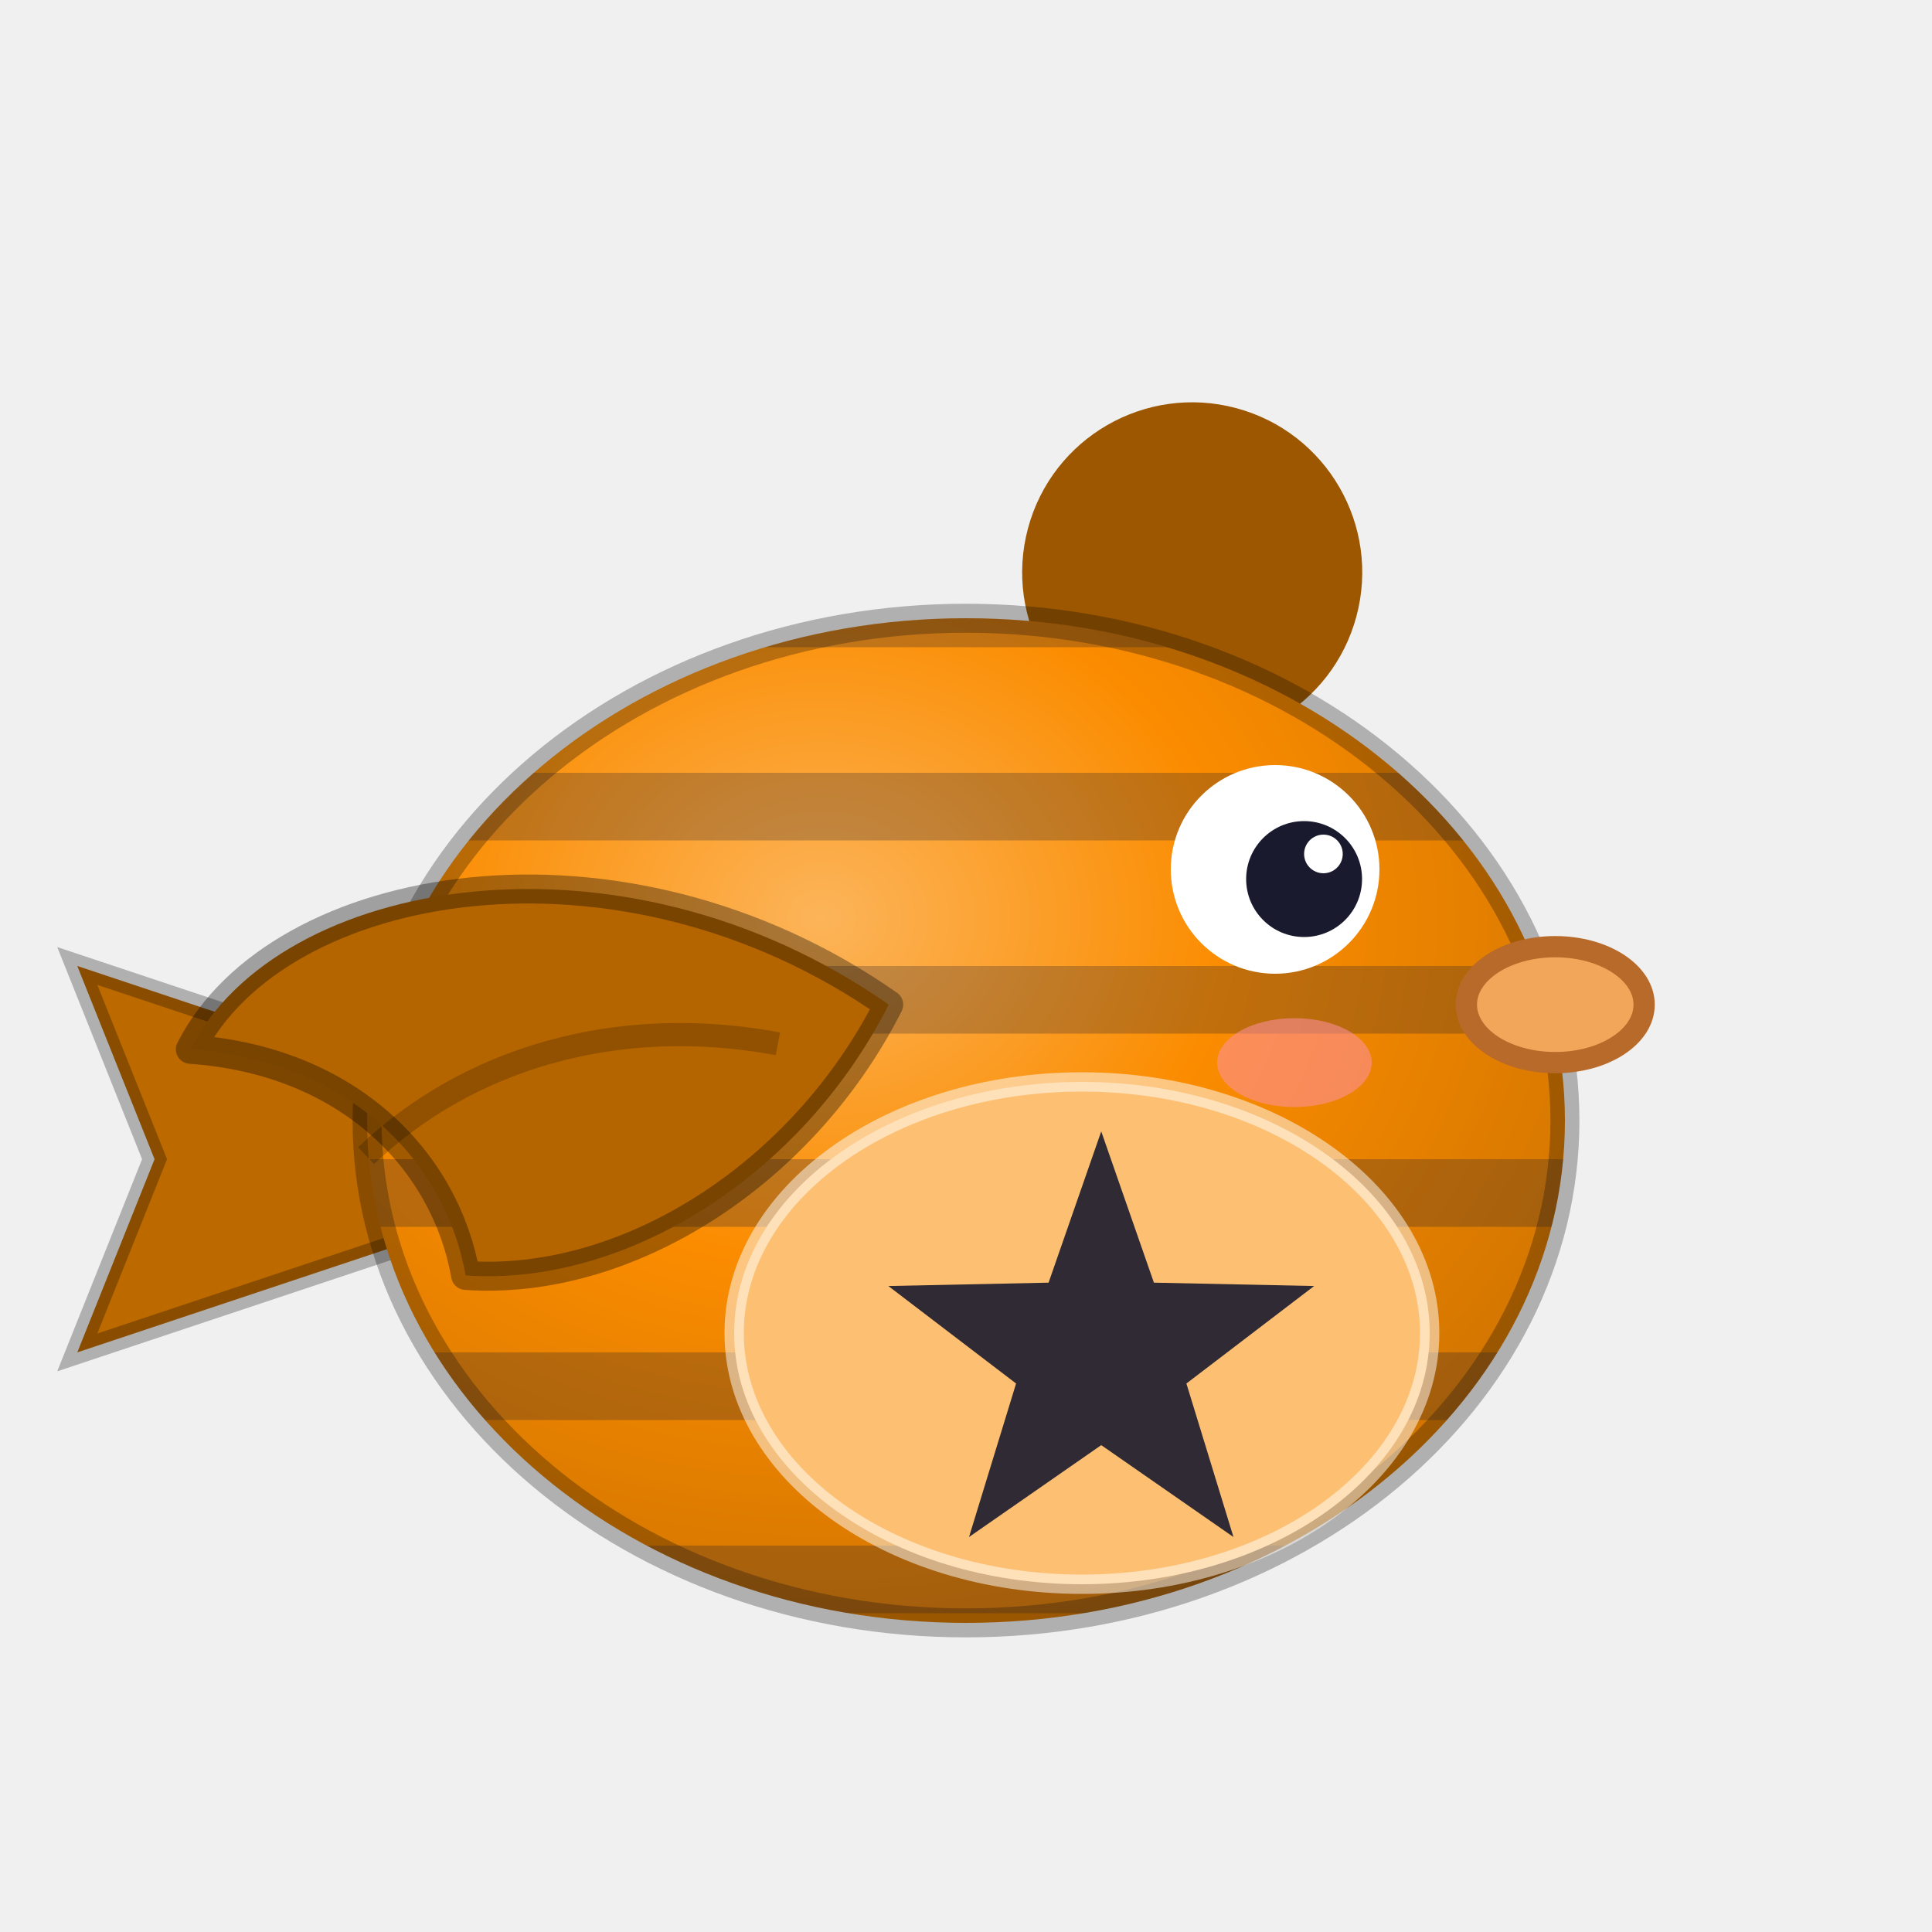
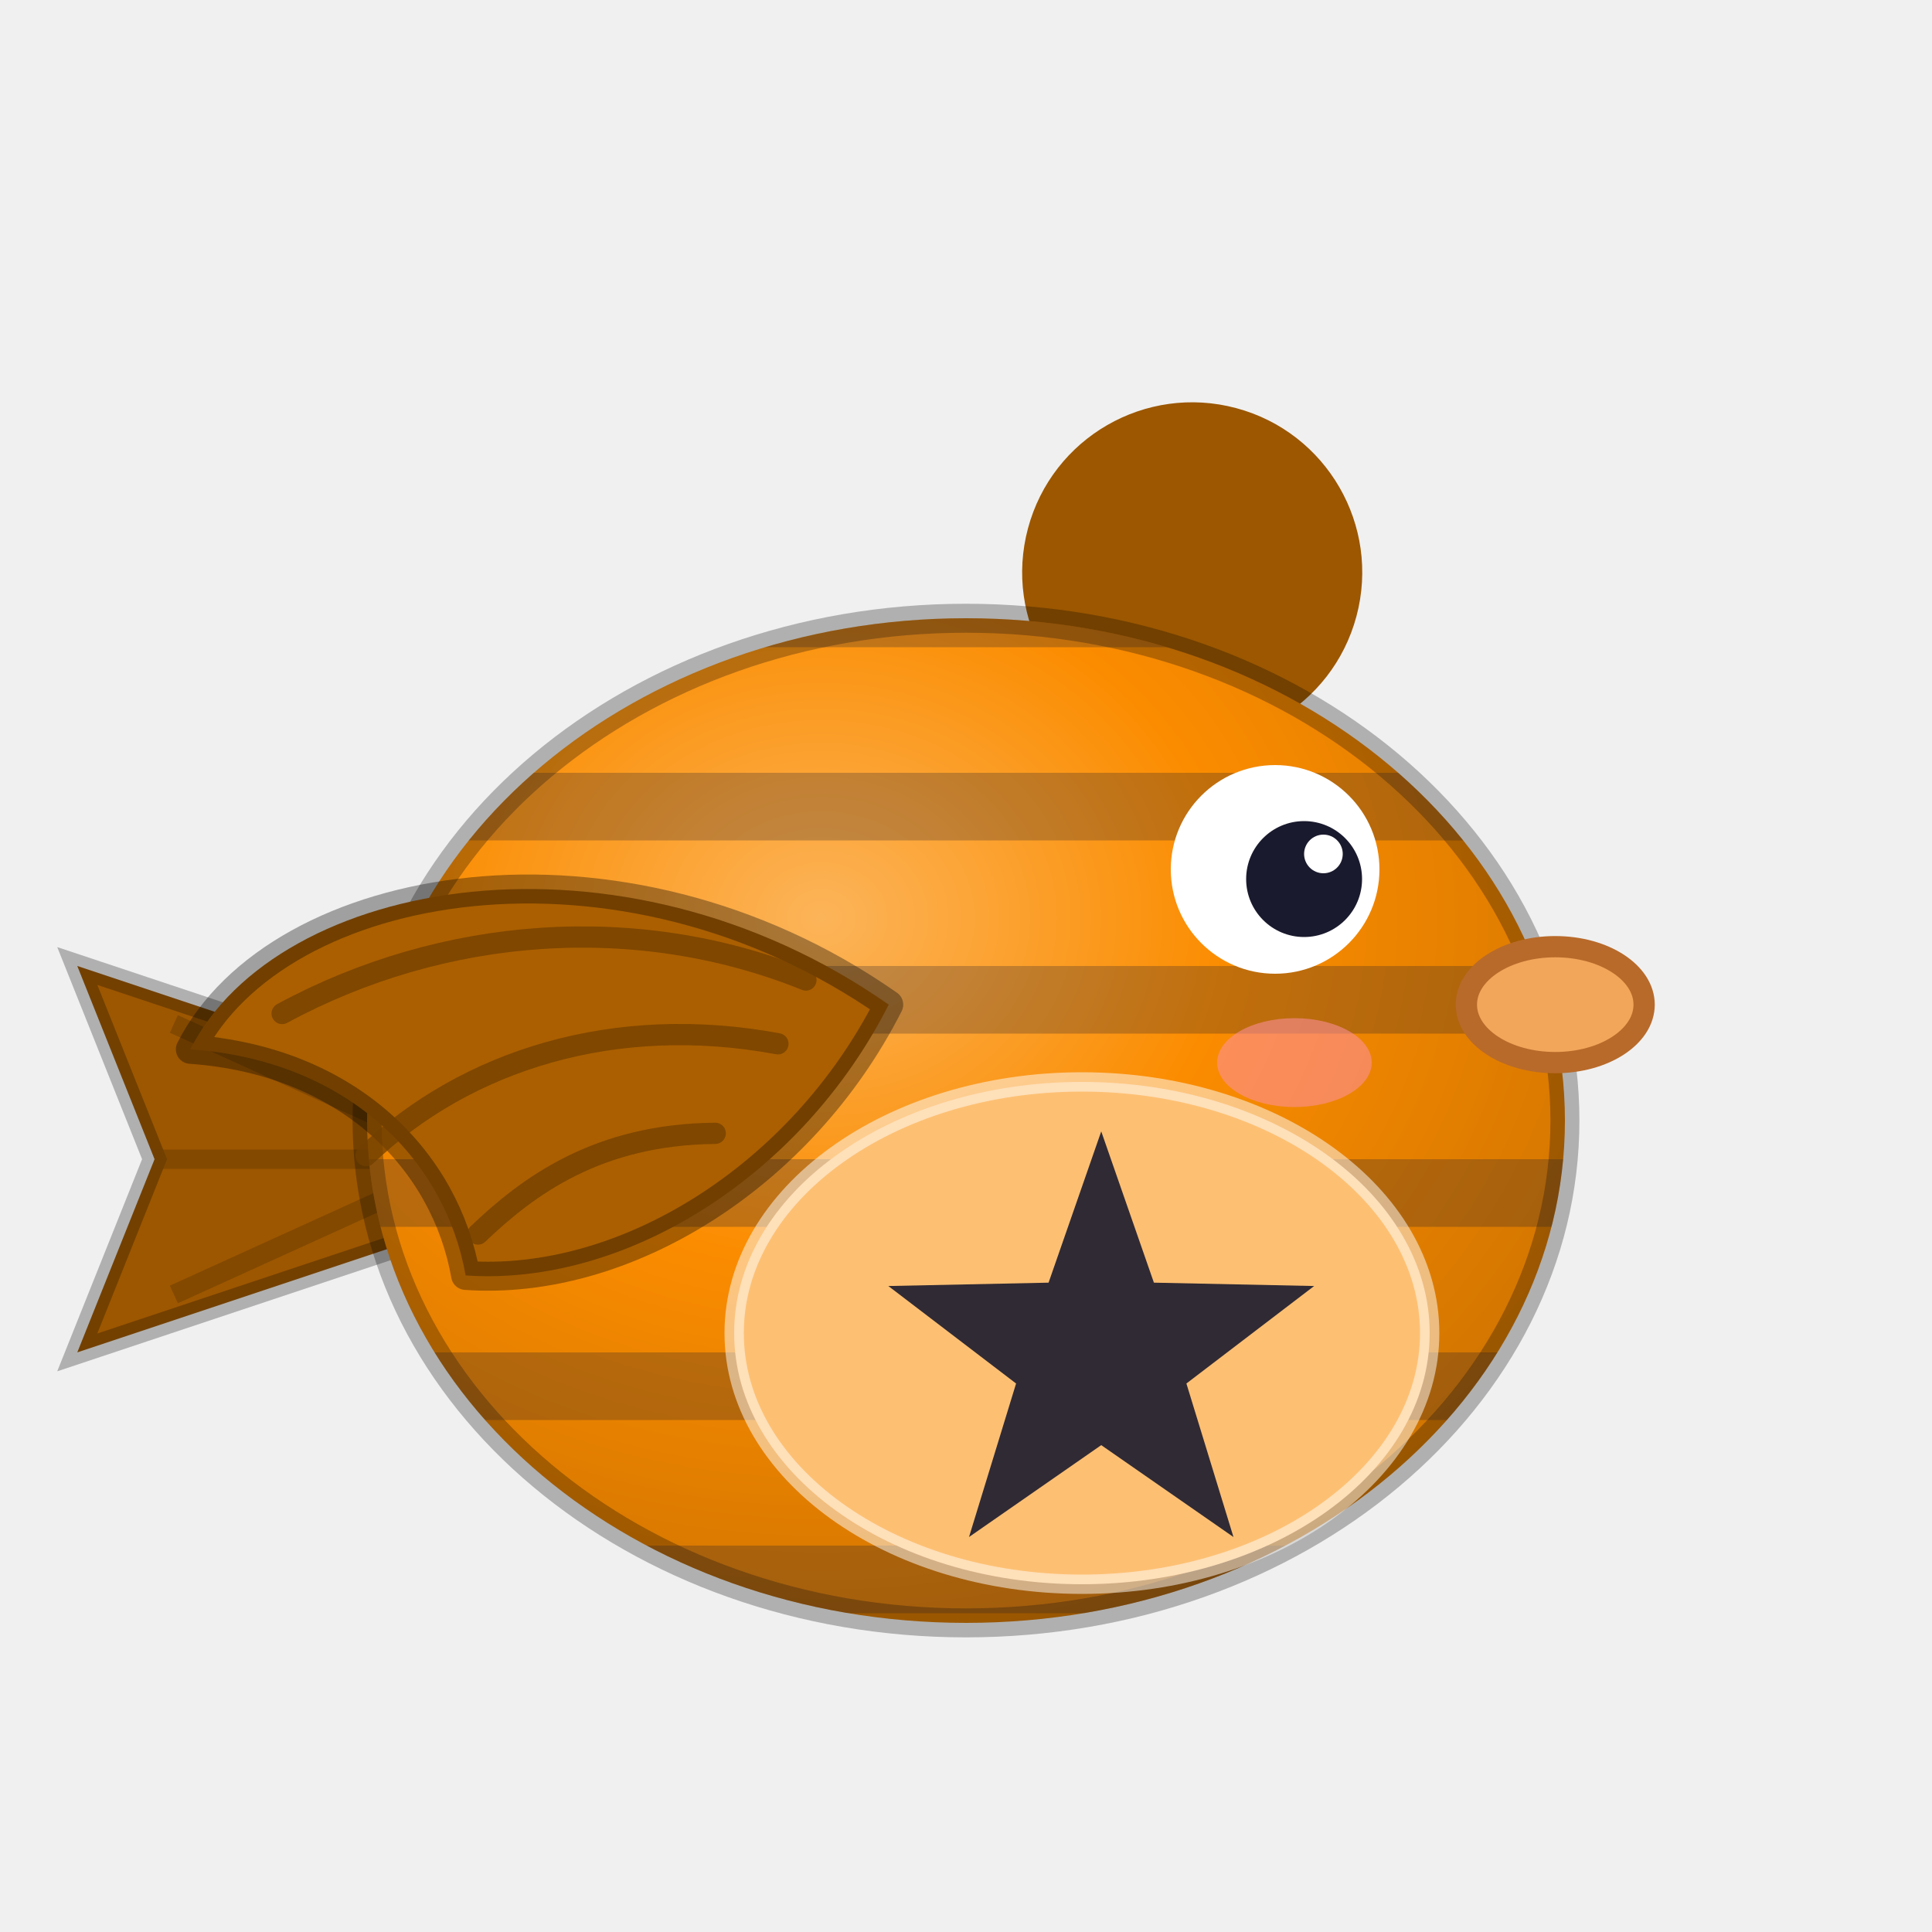
<svg xmlns="http://www.w3.org/2000/svg" viewBox="0 0 100 100" data-kind="color" data-color="orange" data-side-frame="2">
  <defs>
    <radialGradient id="sborange" cx="38%" cy="30%" r="75%">
      <stop offset="0" stop-color="#FCB459" />
      <stop offset=".45" stop-color="#FB8C00" />
      <stop offset="1" stop-color="#CE7300" />
    </radialGradient>
    <pattern id="sptorange" width="10" height="10" patternUnits="userSpaceOnUse">
      <g opacity=".26">
        <rect width="10" height="3.5" fill="#1A1A2E" />
      </g>
    </pattern>
    <clipPath id="scborange">
      <ellipse cx="50" cy="58" rx="31" ry="26" />
    </clipPath>
  </defs>
-   <path d="M22 56 L4 50 L8 60 L4 70 L22 64z" fill="#BC6900" stroke="#0004" stroke-width="1.2" />
+   <path d="M22 56 L4 50 L8 60 L4 70 L22 64z" fill="#9D5700" stroke="#0004" stroke-width="1.2" />
+   <path d="M20 60 L8 60 M20 58 L9 53 M20 62 L9 67" stroke="#713F00" stroke-width="1" opacity=".6" />
  <g transform="translate(60 36) scale(1.1) rotate(15) translate(-50 -30)">
    <circle cx="50" cy="24" r="8" fill="#9C5700" />
  </g>
  <ellipse cx="50" cy="58" rx="31" ry="26" fill="url(#sborange)" stroke="#0004" stroke-width="1.5" />
  <rect x="18" y="30" width="64" height="56" fill="url(#sptorange)" clip-path="url(#scborange)" />
  <ellipse cx="56" cy="69" rx="18" ry="13" fill="#FDC073" stroke="#fff" stroke-opacity=".5" stroke-width="1" />
  <g transform="translate(57 69) scale(.58) translate(-50 -50)">
    <polygon points="50.0,32.0 54.7,45.5 69.0,45.8 57.6,54.5 61.8,68.2 50.0,60.0 38.2,68.2 42.4,54.5 31.0,45.8 45.3,45.5" fill="#1A1A2E" fill-opacity=".9" />
  </g>
  <circle cx="66" cy="45" r="5.4" fill="#fff" />
  <circle cx="67.5" cy="45.5" r="3" fill="#1A1A2E" />
  <circle cx="68.5" cy="44.2" r="1" fill="#fff" />
  <ellipse cx="80.5" cy="52" rx="4.6" ry="3" fill="#F2A65A" stroke="#B86A2A" stroke-width="1.1" />
  <ellipse cx="67" cy="55" rx="4" ry="2.3" fill="#FF8FA3" opacity=".55" />
  <g transform="rotate(-10 46 52)">
-     <path d="M46 52 C34 40 16 40 10 48 C18 50 22 56 22 62 C30 64 40 60 46 52z" fill="#B56500" stroke="#0005" stroke-width="1.5" stroke-linejoin="round" />
-     <path d="M40 53 C32 50 24 51 18 55" fill="none" stroke="#0003" stroke-width="1.2" />
+     <path d="M46 52 C34 40 16 40 10 48 C18 50 22 56 22 62 C30 64 40 60 46 52z" fill="#AB5F00" stroke="#0005" stroke-width="1.5" stroke-linejoin="round" />
+     <path d="M40 53 C32 50 24 51 18 55 M42 50 C34 45 24 44 15 47 M36 57 C30 56 26 58 23 60" fill="none" stroke="#713F00" stroke-width="1.1" stroke-linecap="round" opacity=".75" />
  </g>
  <g transform="translate(0 0)" />
</svg>
